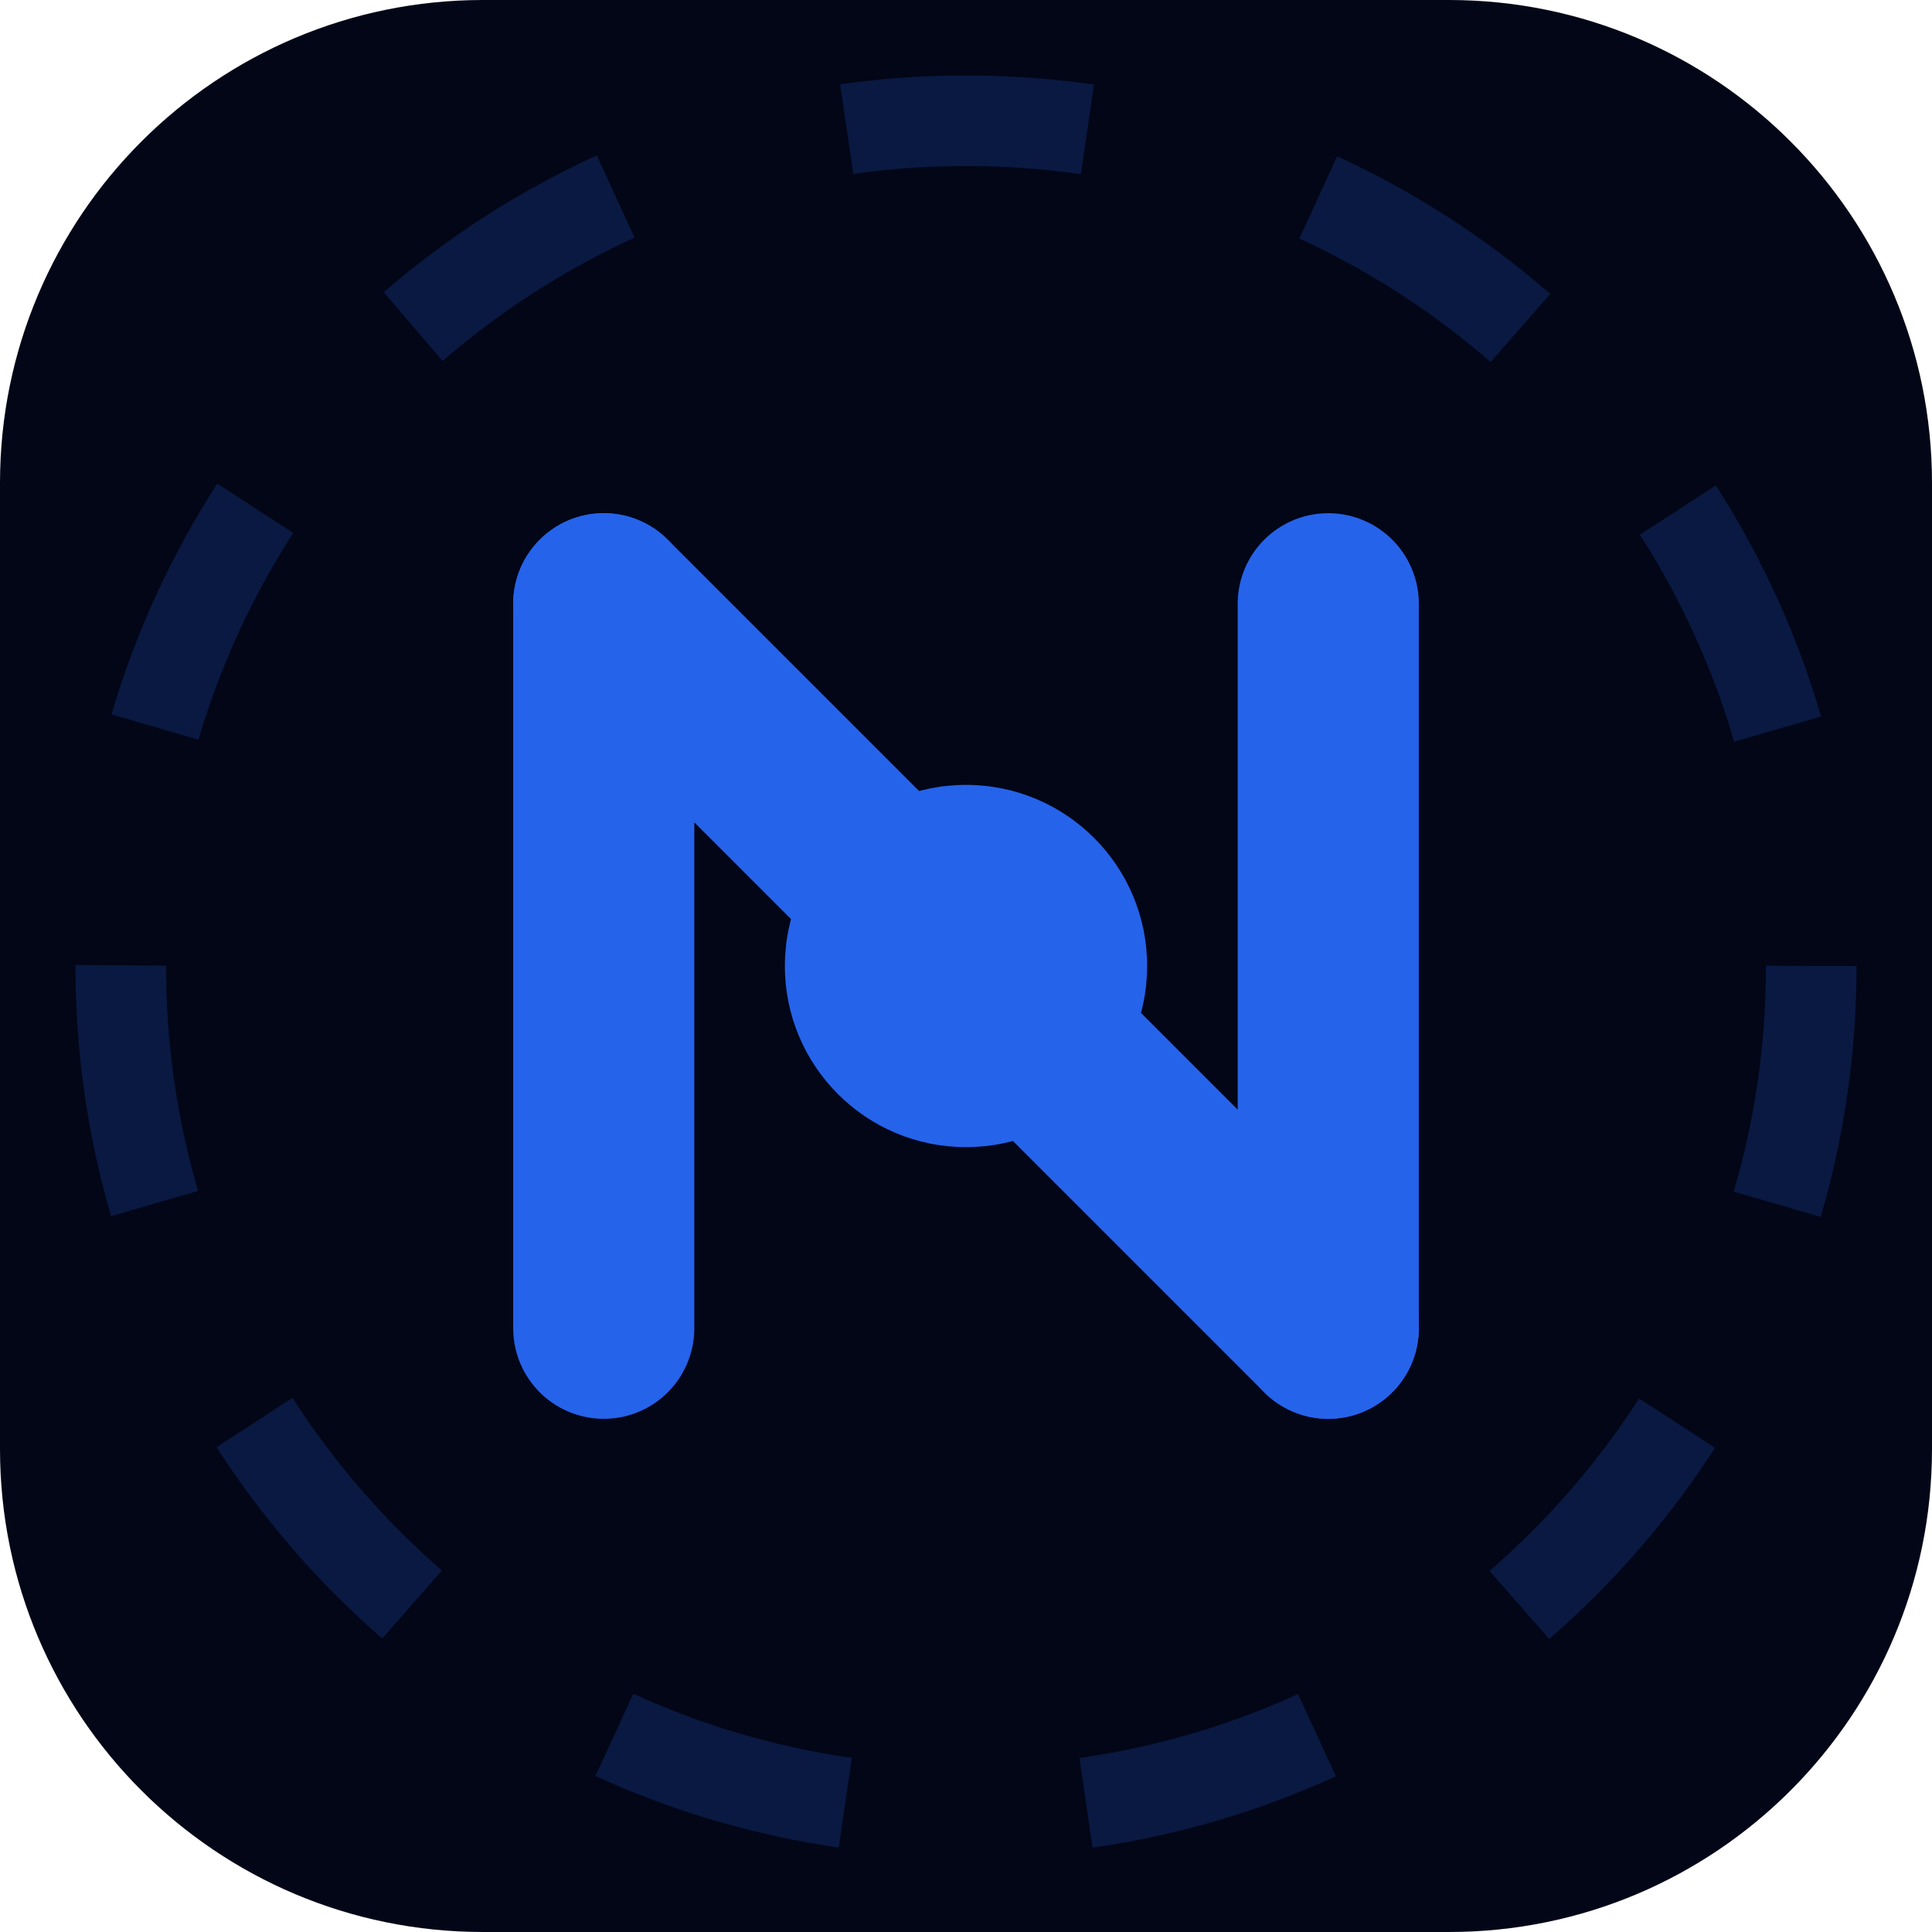
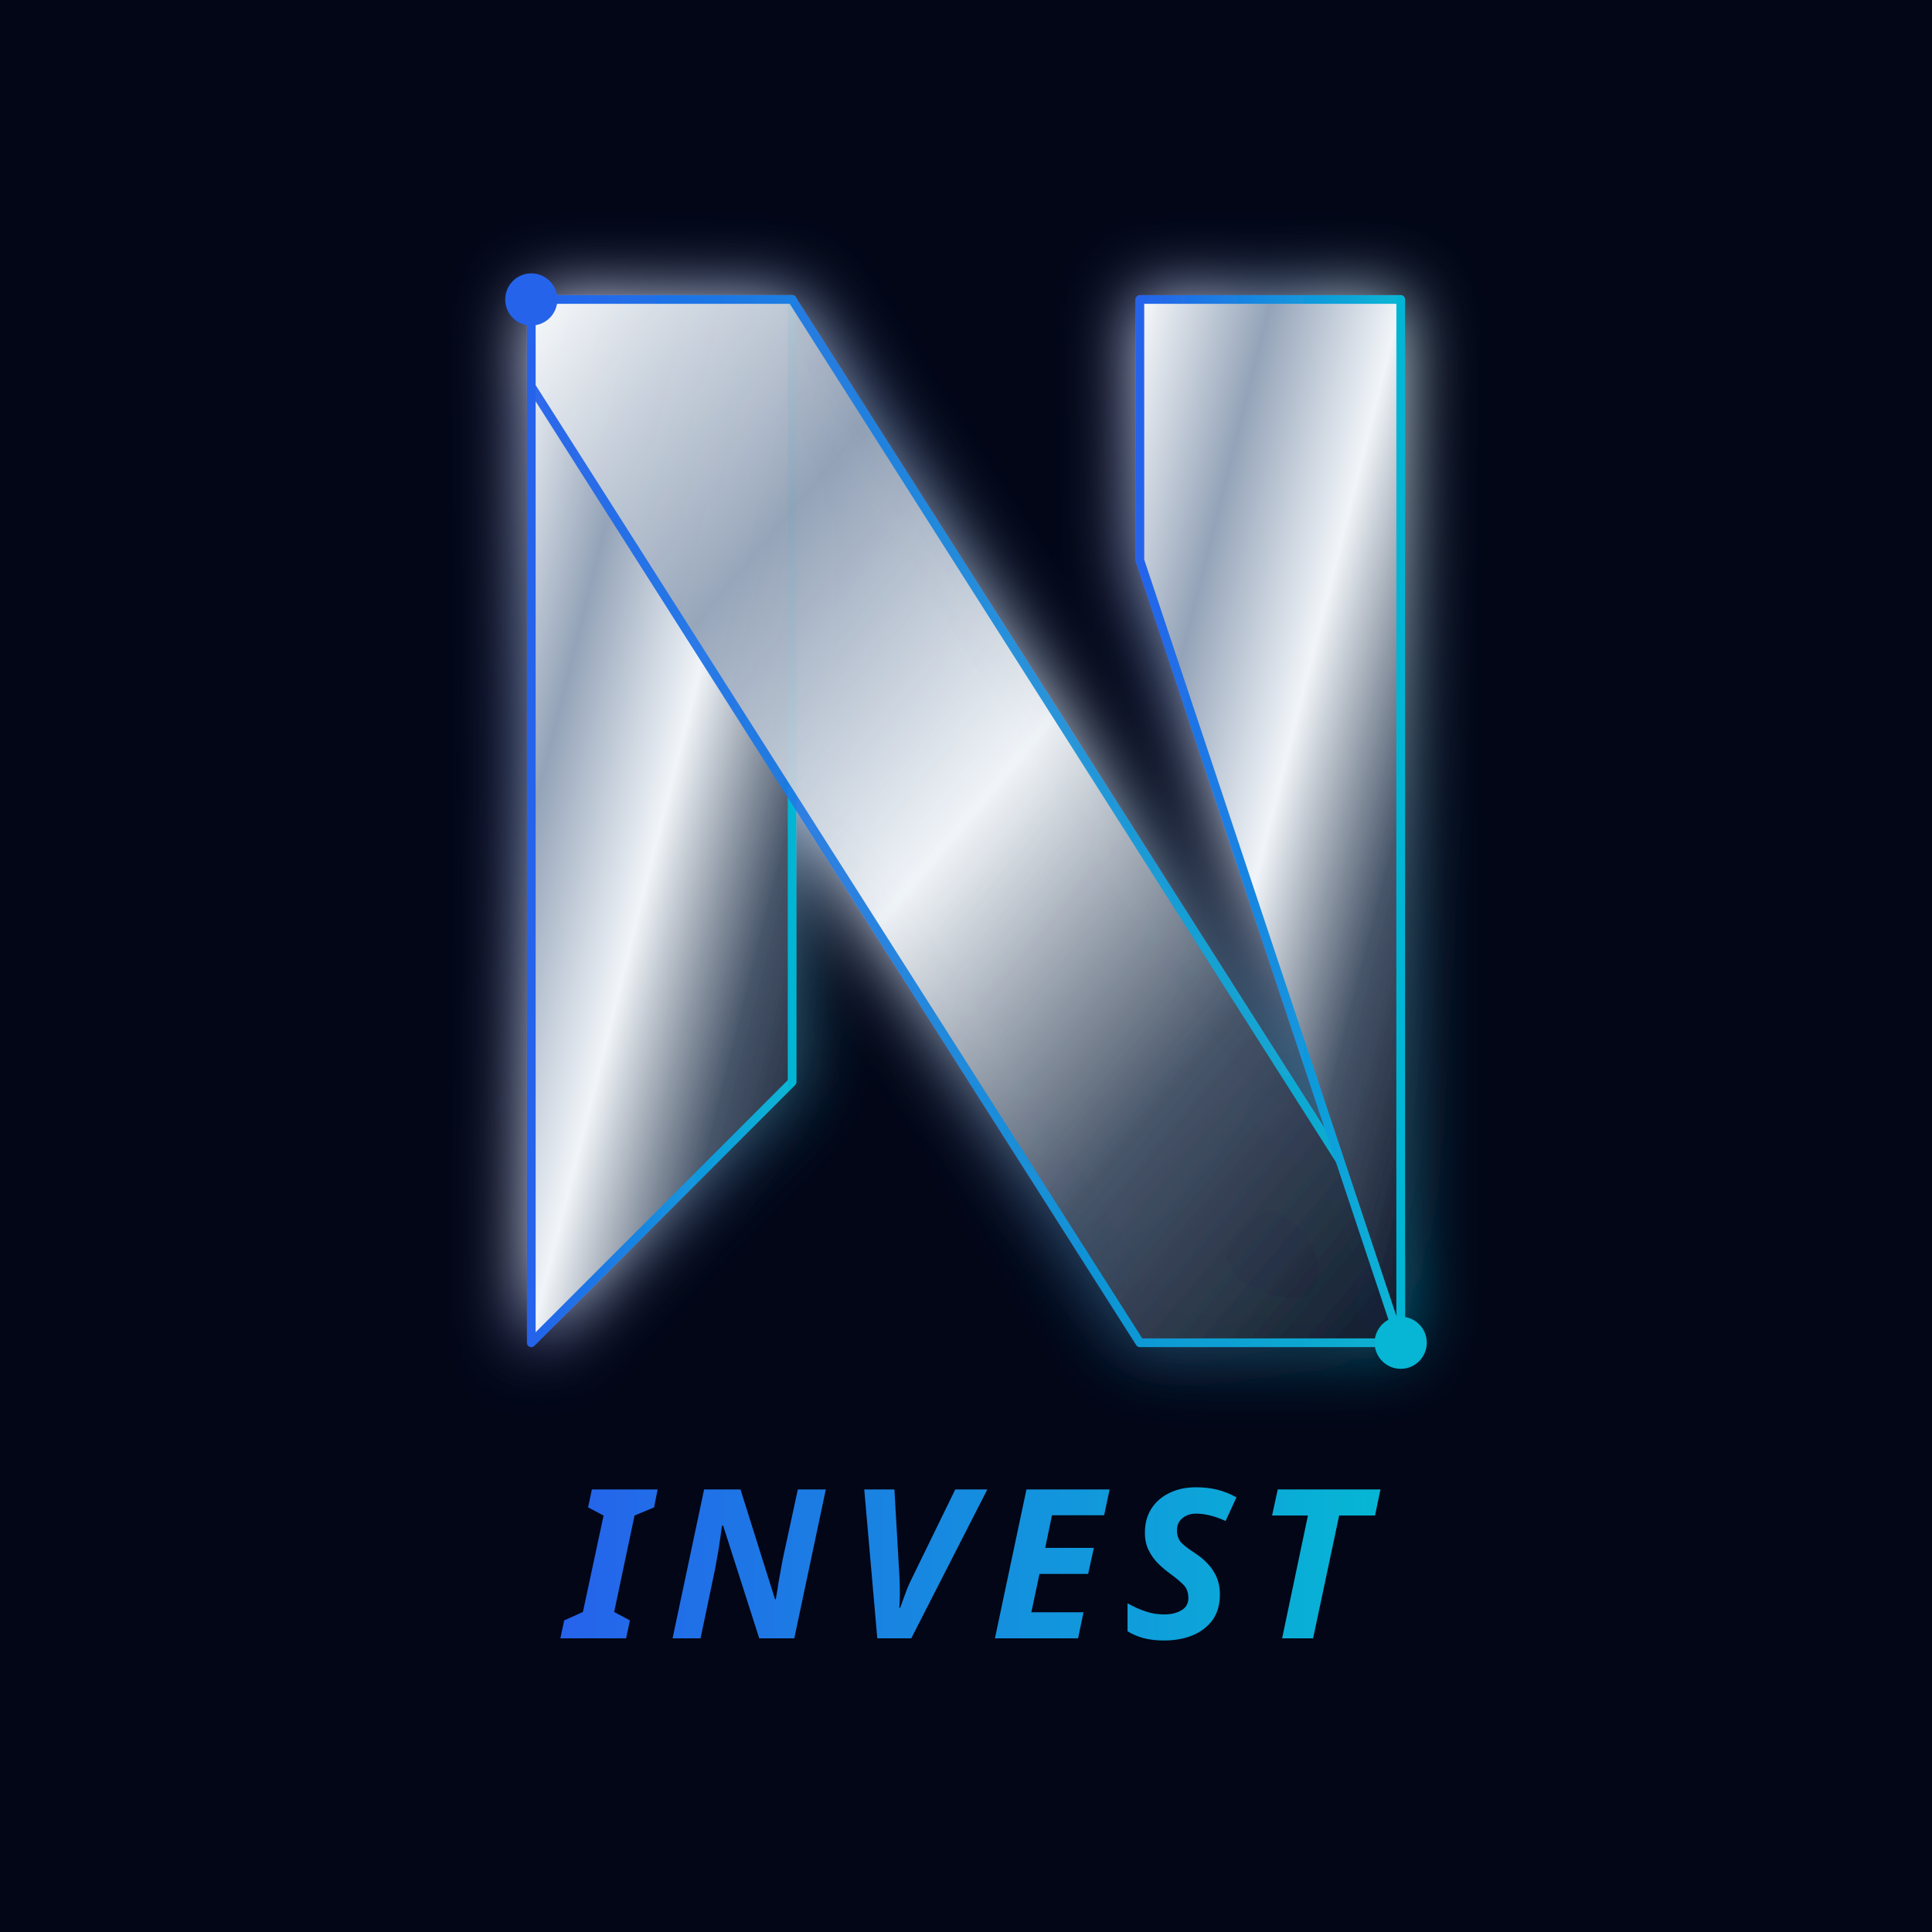
- <svg xmlns="http://www.w3.org/2000/svg" viewBox="0 0 512 512" fill="none">
-   <rect width="512" height="512" rx="128" fill="#020617" />
-   <circle cx="256" cy="256" r="224" stroke="#2563eb" stroke-width="24" stroke-dasharray="64 64" opacity="0.2" />
-   <path d="M160 352V160L352 352V160" stroke="#2563eb" stroke-width="48" stroke-linecap="round" stroke-linejoin="round" />
-   <circle cx="256" cy="256" r="48" fill="#2563eb" />
-   <circle cx="160" cy="160" r="24" fill="#2563eb" />
-   <circle cx="352" cy="352" r="24" fill="#2563eb" />
+ <svg xmlns="http://www.w3.org/2000/svg" width="512" height="512" viewBox="0 0 100 100" fill="none">
+   <rect width="100" height="100" fill="#020617" />
+   <defs>
+     <linearGradient id="nexusMetal" x1="0%" y1="0%" x2="100%" y2="100%">
+       <stop offset="0%" stop-color="#f8fafc" />
+       <stop offset="25%" stop-color="#94a3b8" />
+       <stop offset="50%" stop-color="#f1f5f9" />
+       <stop offset="75%" stop-color="#475569" />
+       <stop offset="100%" stop-color="#0f172a" />
+     </linearGradient>
+     <linearGradient id="nexusAccent" x1="0%" y1="0%" x2="100%" y2="0%">
+       <stop offset="0%" stop-color="#2563eb" />
+       <stop offset="100%" stop-color="#06b6d4" />
+     </linearGradient>
+     <filter id="nexusGlow" x="-20%" y="-20%" width="140%" height="140%">
+       <feGaussianBlur stdDeviation="2" result="blur" />
+       <feComposite in="SourceGraphic" in2="blur" operator="over" />
+     </filter>
+   </defs>
+   <g transform="translate(5, 2) scale(0.9)">
+     <g stroke-linejoin="round" stroke-linecap="round" filter="url(#nexusGlow)">
+       <path d="M25 15 L40 15 L40 60 L25 75 Z" fill="url(#nexusMetal)" stroke="url(#nexusAccent)" stroke-width="0.5" />
+       <path d="M40 15 L75 70 L75 75 L60 75 L25 20 L25 15 Z" fill="url(#nexusMetal)" opacity="0.95" stroke="url(#nexusAccent)" stroke-width="0.5" />
+       <path d="M60 15 L75 15 L75 75 L60 30 Z" fill="url(#nexusMetal)" stroke="url(#nexusAccent)" stroke-width="0.5" />
+     </g>
+     <text x="50" y="92" text-anchor="middle" fill="url(#nexusAccent)" font-size="12" font-weight="900" letter-spacing="0.1em" font-family="sans-serif" font-style="italic">INVEST</text>
+     <circle cx="25" cy="15" r="1.5" fill="#2563eb" />
+     <circle cx="75" cy="75" r="1.5" fill="#06b6d4" />
+   </g>
</svg>
